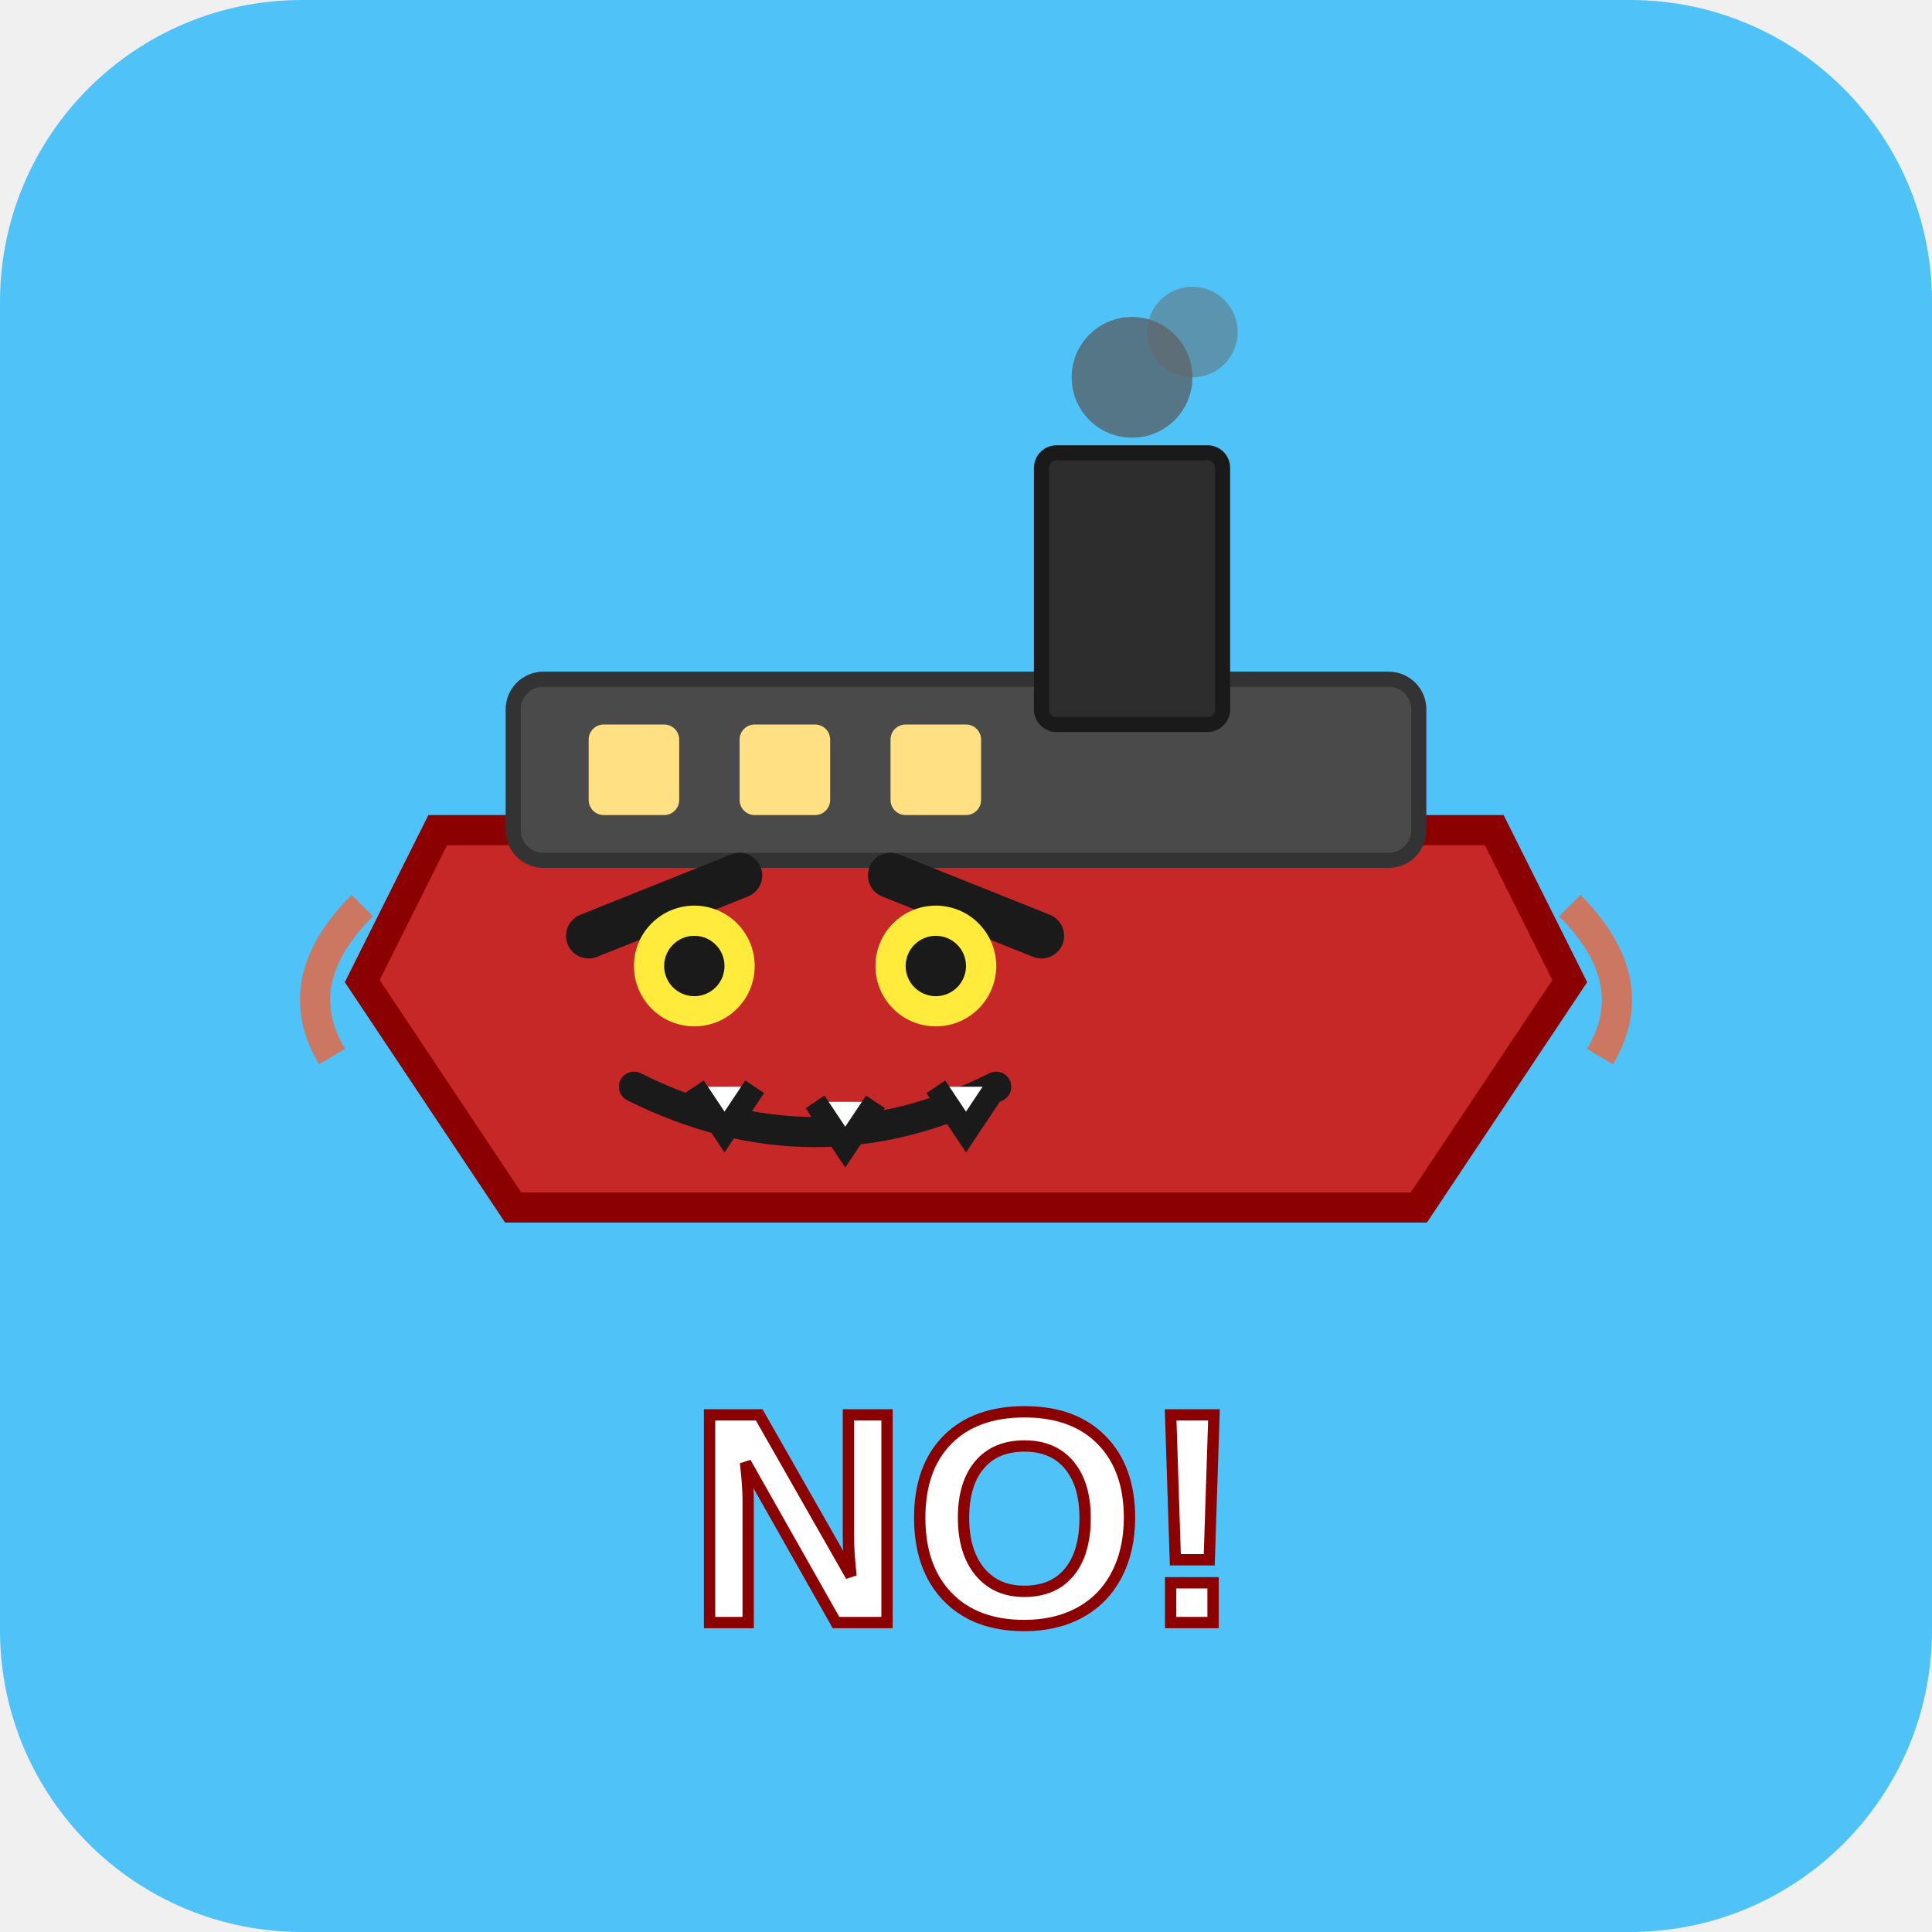
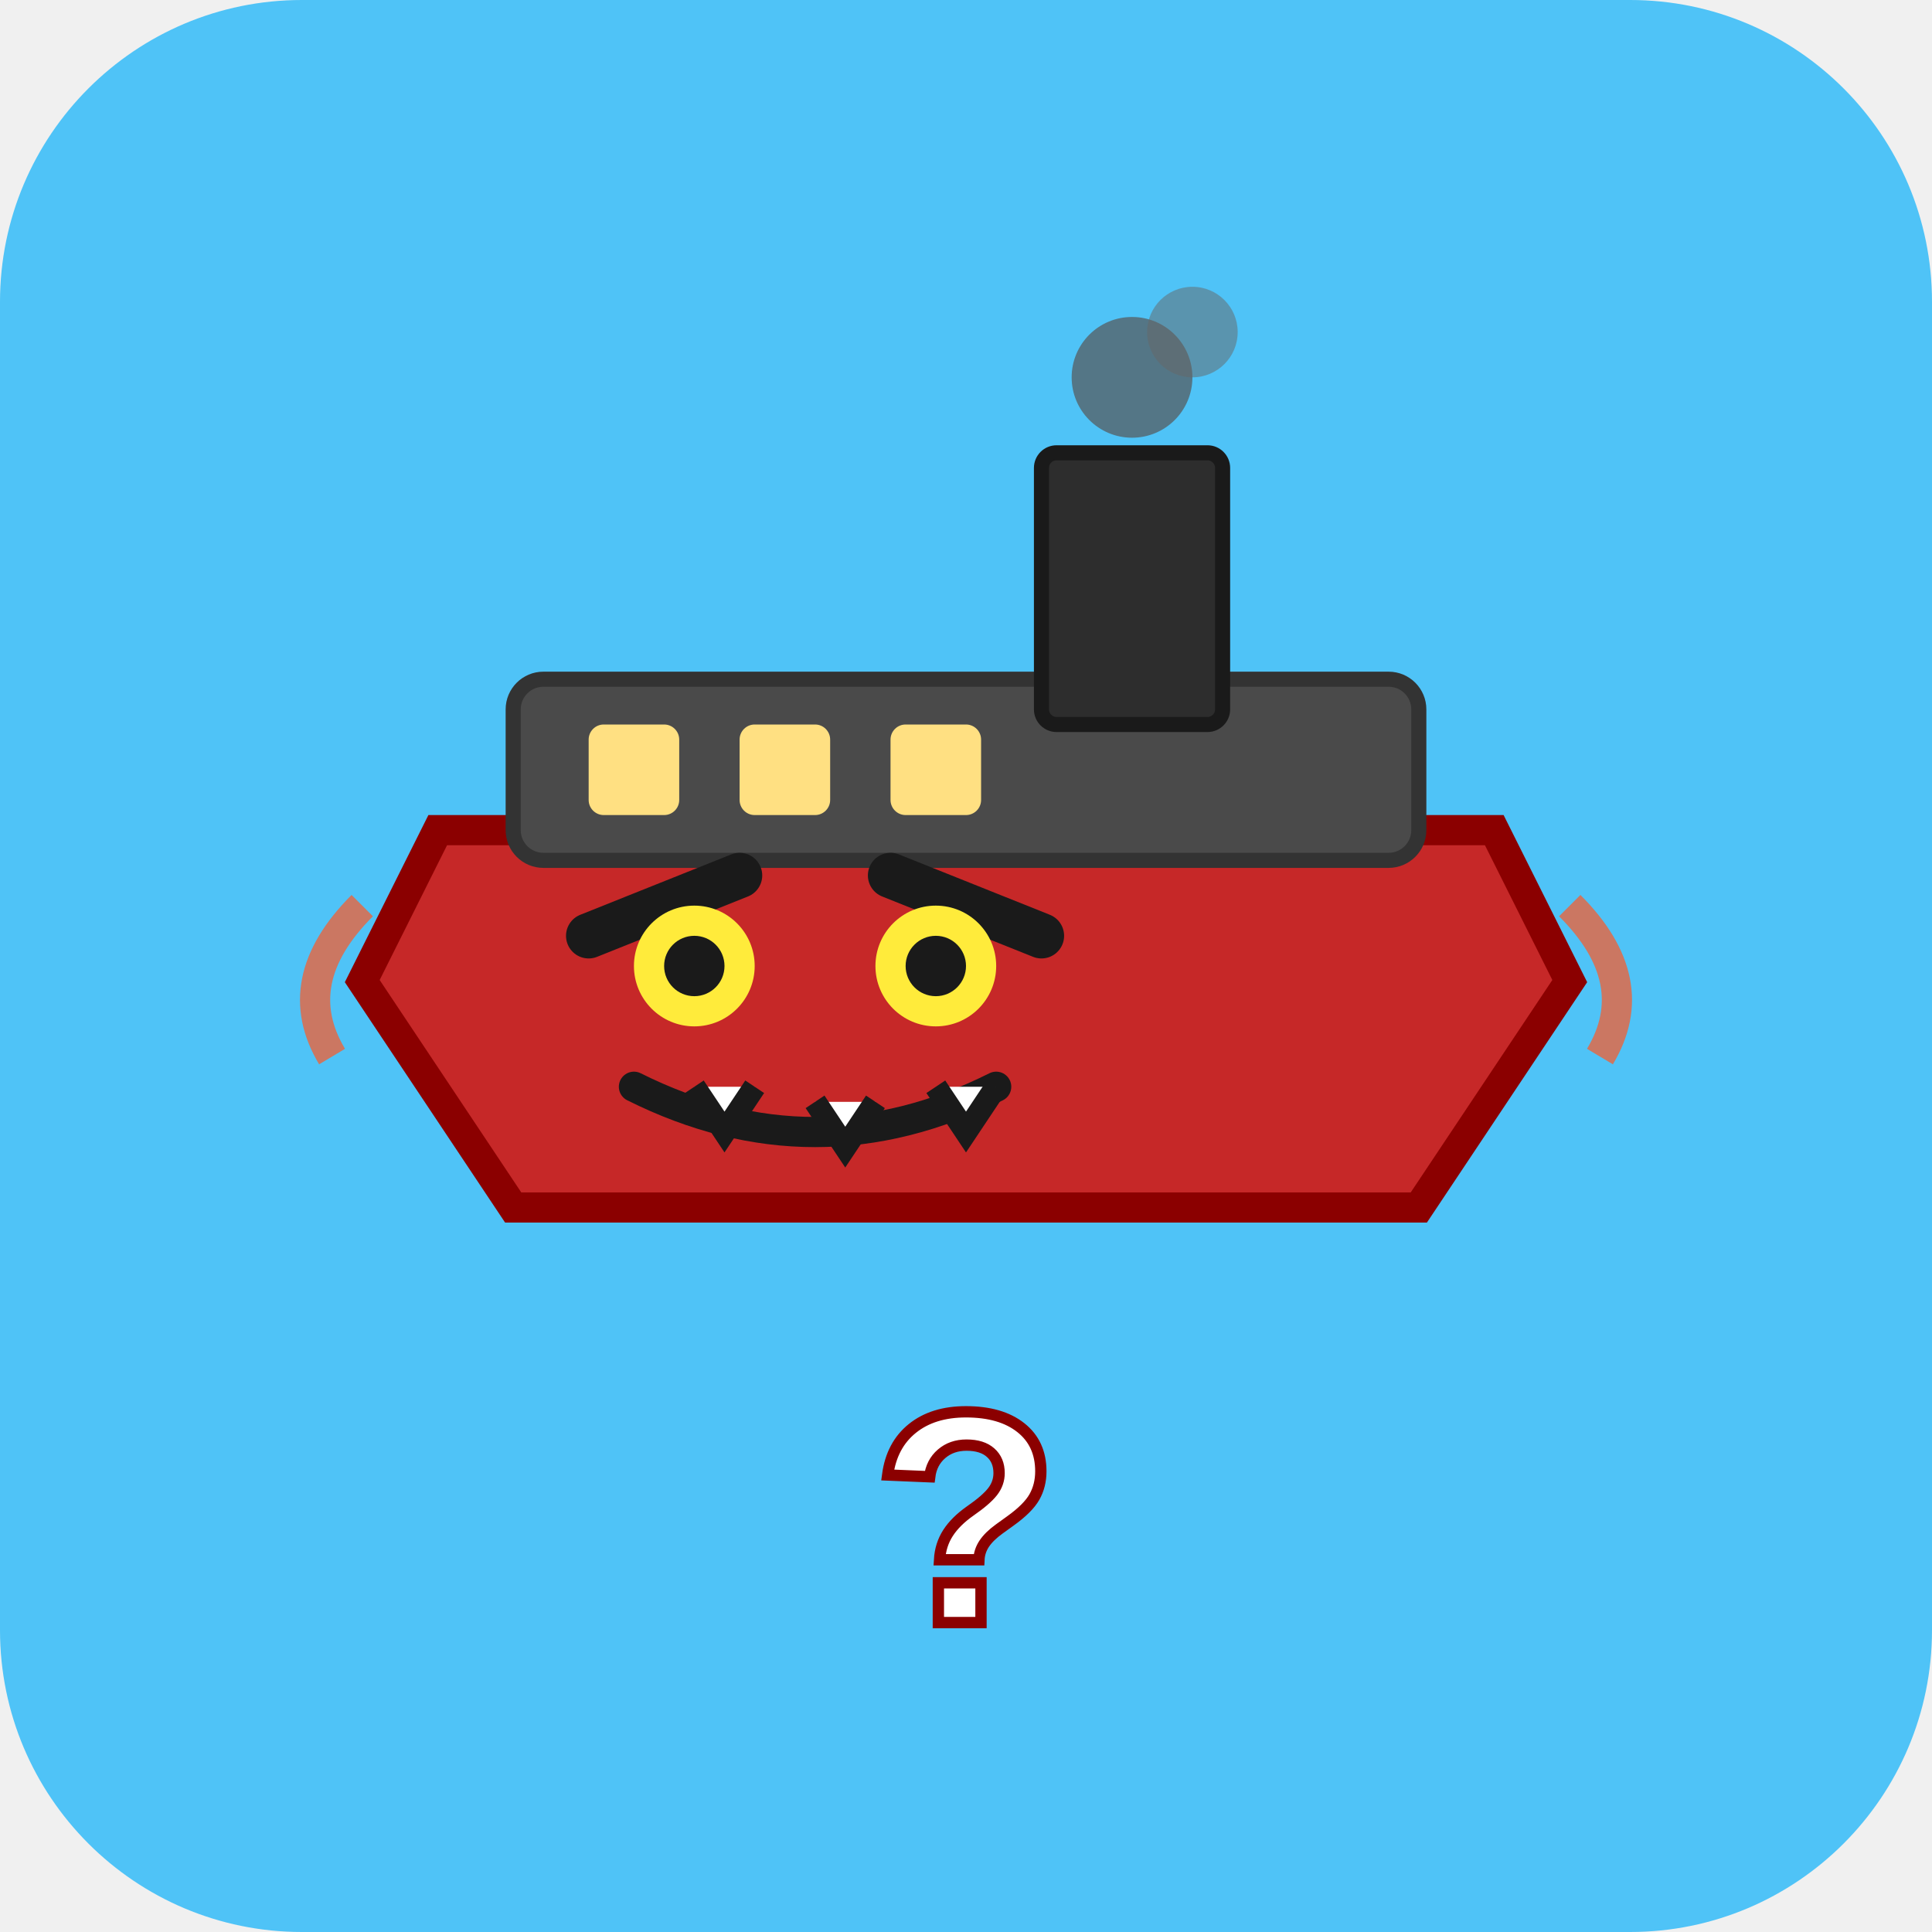
<svg xmlns="http://www.w3.org/2000/svg" viewBox="0 0 512 512">
  <rect width="512" height="512" rx="80" fill="#4FC3F7" />
  <g transform="translate(56, 80) scale(4)">
    <path d="M10 45 L20 60 L80 60 L90 45 L85 35 L15 35 Z" fill="#C62828" stroke="#8B0000" stroke-width="2" />
    <rect x="20" y="25" width="60" height="12" rx="2" fill="#4A4A4A" stroke="#333" stroke-width="1" />
    <rect x="55" y="10" width="12" height="18" rx="1" fill="#2D2D2D" stroke="#1a1a1a" stroke-width="1" />
    <circle cx="61" cy="5" r="4" fill="#555" opacity="0.7" />
    <circle cx="65" cy="2" r="3" fill="#666" opacity="0.5" />
    <rect x="25" y="28" width="6" height="6" rx="1" fill="#FFE082" />
    <rect x="35" y="28" width="6" height="6" rx="1" fill="#FFE082" />
    <rect x="45" y="28" width="6" height="6" rx="1" fill="#FFE082" />
    <path d="M25 42 L35 38" stroke="#1a1a1a" stroke-width="3" stroke-linecap="round" />
    <path d="M45 38 L55 42" stroke="#1a1a1a" stroke-width="3" stroke-linecap="round" />
    <circle cx="32" cy="44" r="4" fill="#FFEB3B" />
    <circle cx="32" cy="44" r="2" fill="#1a1a1a" />
    <circle cx="48" cy="44" r="4" fill="#FFEB3B" />
    <circle cx="48" cy="44" r="2" fill="#1a1a1a" />
    <path d="M28 52 Q40 58 52 52" stroke="#1a1a1a" stroke-width="2" fill="none" stroke-linecap="round" />
    <path d="M32 52 L34 55 L36 52" stroke="#1a1a1a" stroke-width="1.5" fill="white" />
    <path d="M40 53 L42 56 L44 53" stroke="#1a1a1a" stroke-width="1.5" fill="white" />
    <path d="M48 52 L50 55 L52 52" stroke="#1a1a1a" stroke-width="1.5" fill="white" />
    <path d="M8 50 Q5 45 10 40" stroke="#FF5722" stroke-width="2" fill="none" opacity="0.7" />
    <path d="M92 50 Q95 45 90 40" stroke="#FF5722" stroke-width="2" fill="none" opacity="0.7" />
  </g>
-   <text x="256" y="430" text-anchor="middle" font-size="80" font-family="Fredoka, Arial, sans-serif" font-weight="bold" fill="white" stroke="#8B0000" stroke-width="3">NO!</text>
+   <text x="256" y="430" text-anchor="middle" font-size="80" font-family="Fredoka, Arial, sans-serif" font-weight="bold" fill="white" stroke="#8B0000" stroke-width="3">?</text>
</svg>
